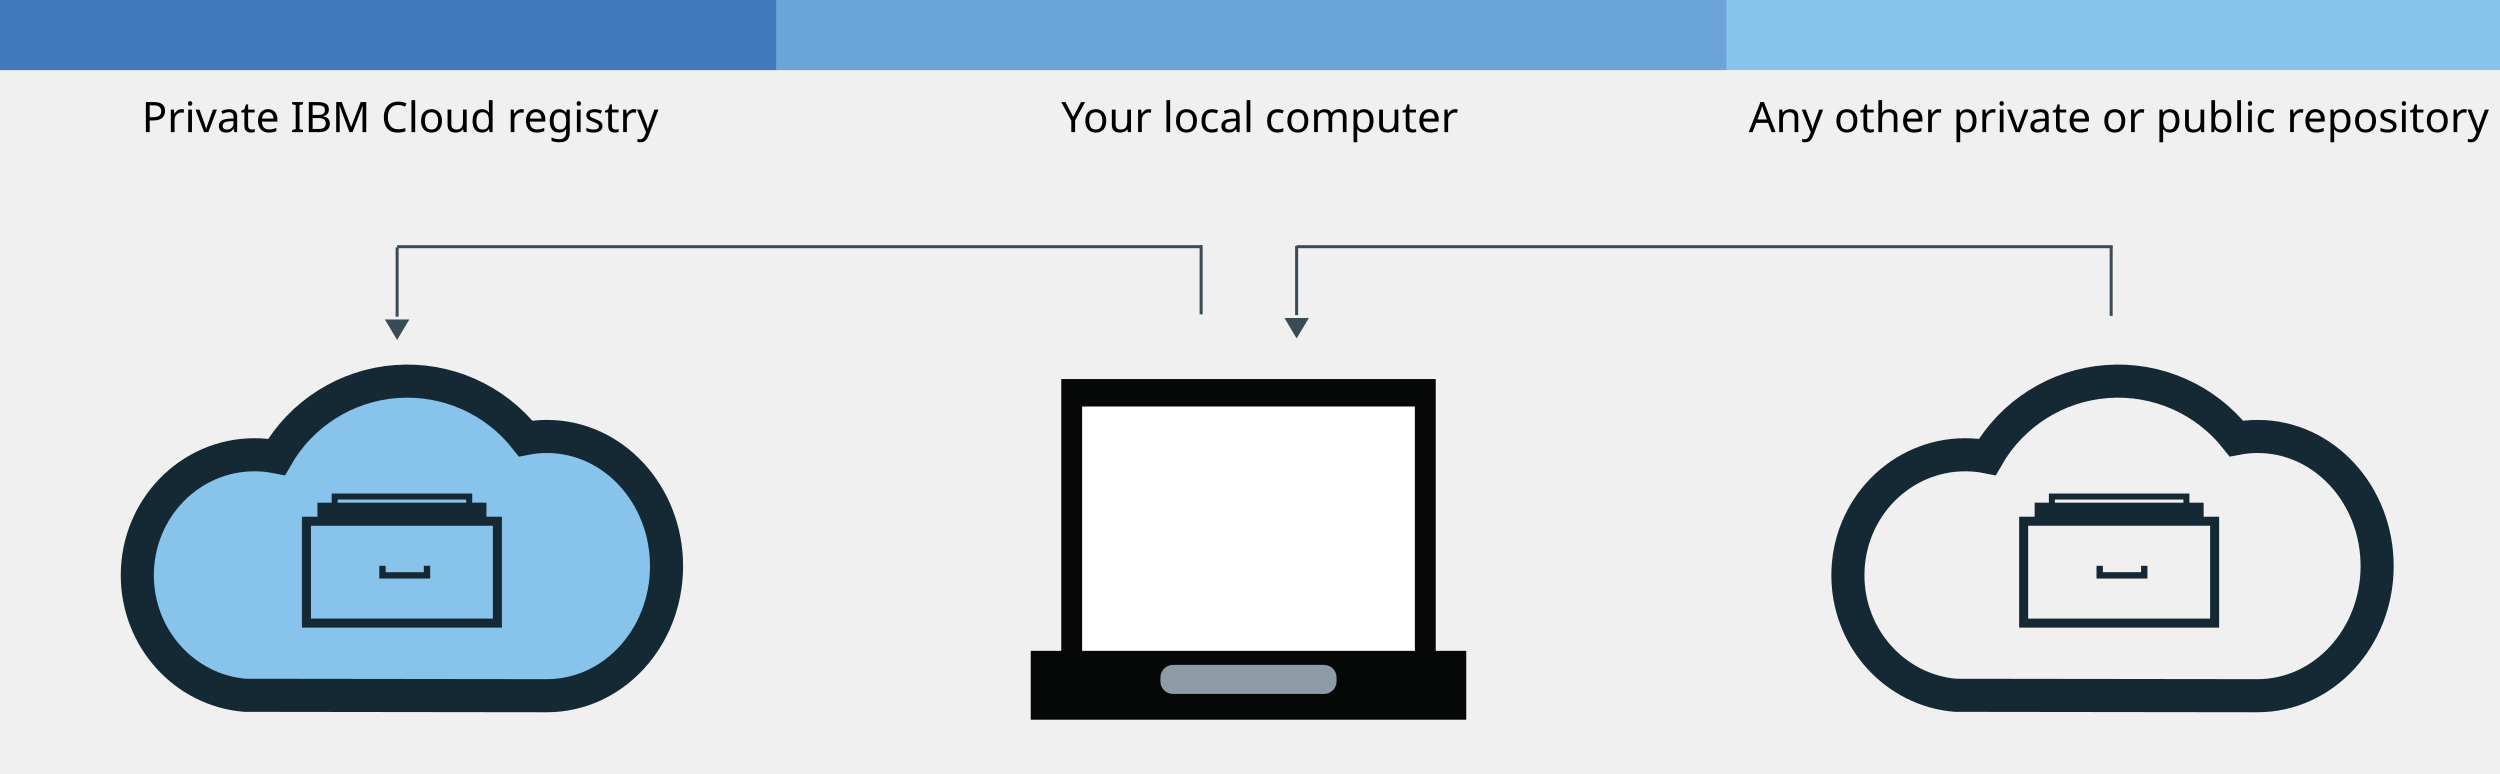
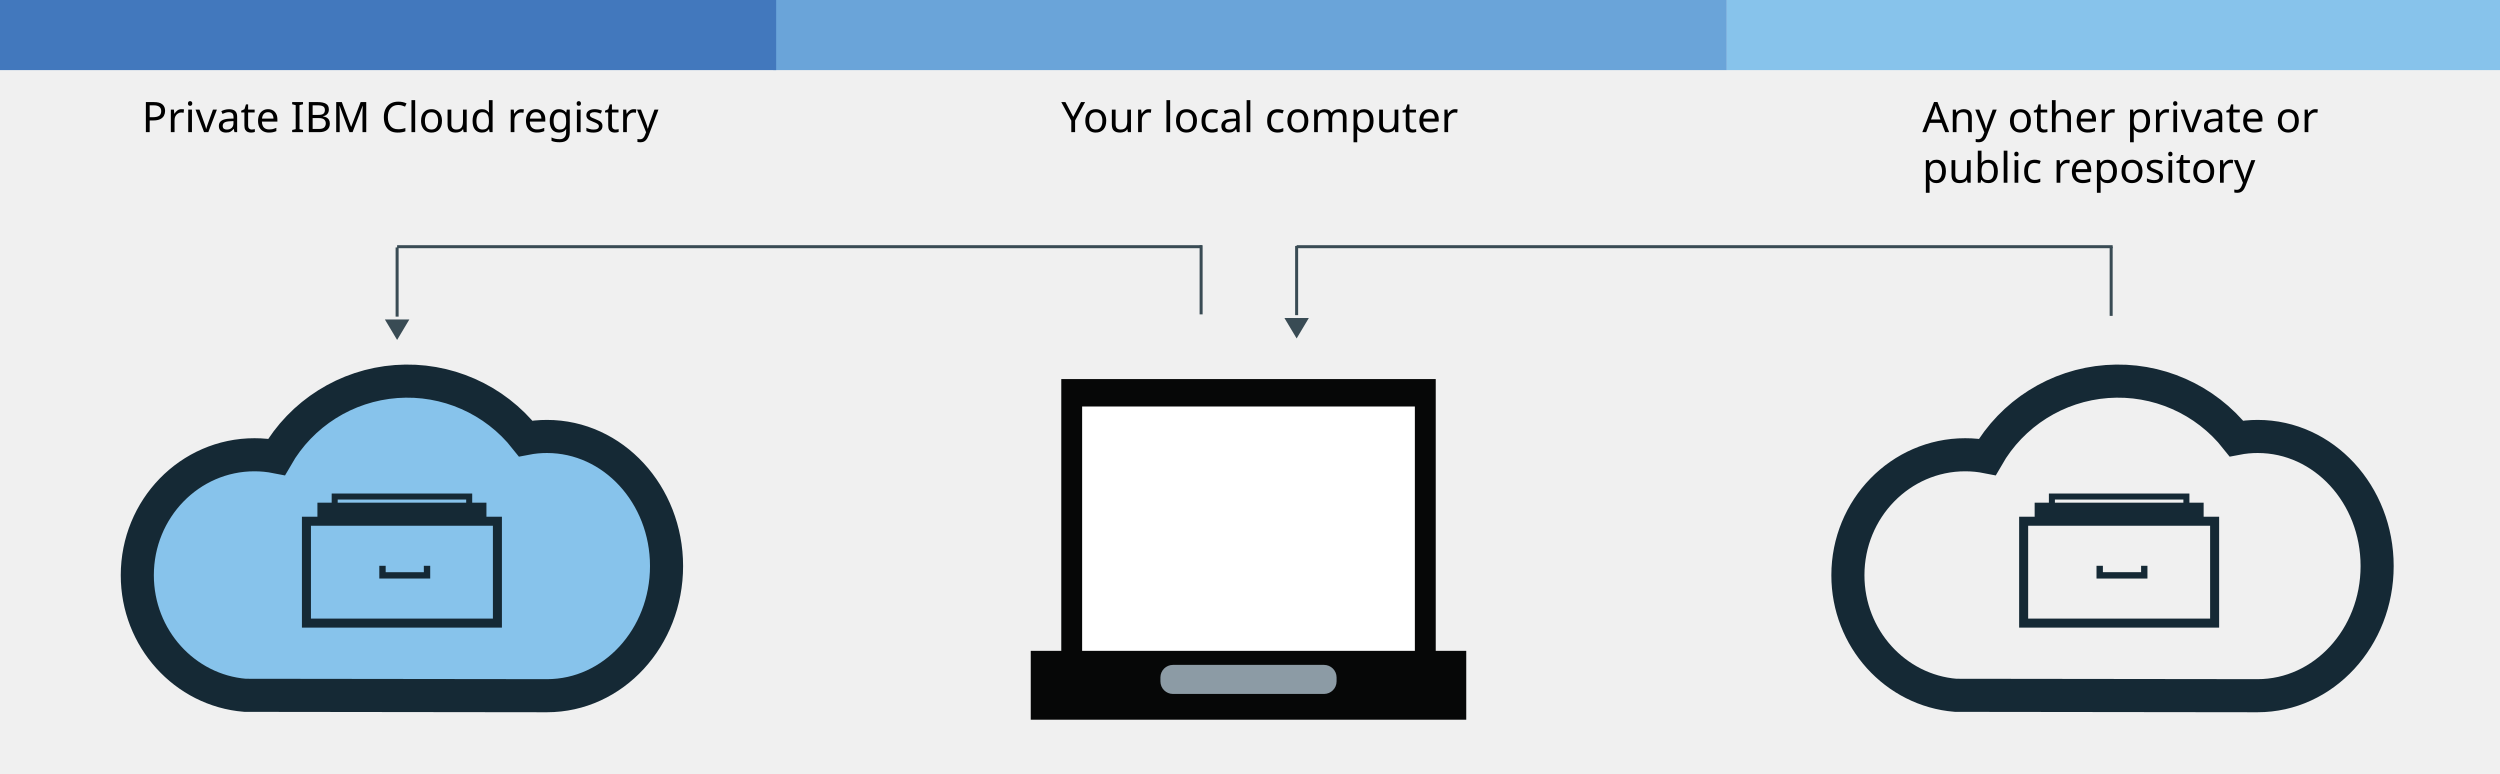
<svg xmlns="http://www.w3.org/2000/svg" id="Layer_1" data-name="Layer 1" viewBox="0 0 831 257">
  <defs>
    <style>.cls-1{fill:#6aa4d9;}.cls-2,.cls-8{fill:#87c3eb;}.cls-3{fill:#394b54;}.cls-4{fill:#4278bd;}.cls-13,.cls-14,.cls-15,.cls-5,.cls-7,.cls-9{fill:none;}.cls-5{stroke:#394b54;}.cls-13,.cls-14,.cls-15,.cls-5,.cls-8,.cls-9{stroke-miterlimit:10;}.cls-6{isolation:isolate;font-size:14px;font-family:IBMPlexSans, IBM Plex Sans;}.cls-13,.cls-14,.cls-15,.cls-8,.cls-9{stroke:#152935;}.cls-8,.cls-9{stroke-width:11px;}.cls-10{fill:#060707;}.cls-11{fill:#fff;}.cls-12{fill:#8c9ba5;}.cls-13{stroke-width:3px;}.cls-14{stroke-width:6px;}.cls-15{stroke-width:2px;}.cls-16{fill:#152935;}</style>
  </defs>
  <path id="_Path_" data-name="&lt;Path&gt;" class="cls-1" d="M257,0H574V23.3H257Z" />
  <path id="_Path_2" data-name="&lt;Path&gt;" class="cls-2" d="M574,0H831V23.3H574Z" />
  <g id="_Group_" data-name="&lt;Group&gt;">
    <path id="_Path_3" data-name="&lt;Path&gt;" class="cls-3" d="M127.94,106.2,132,113l4.06-6.8Z" />
  </g>
  <path id="_Path_4" data-name="&lt;Path&gt;" class="cls-4" d="M0,0H258V23.3H0Z" />
  <path id="_Path_5" data-name="&lt;Path&gt;" class="cls-5" d="M132,82H399.5" />
  <text class="cls-6" transform="translate(47.13 43.93)">Private IBM Cloud registry</text>
  <text class="cls-6" transform="translate(352.77 43.93)">Your local computer</text>
  <path id="_Path_6" data-name="&lt;Path&gt;" class="cls-5" d="M701.75,82v23" />
  <path id="_Path_7" data-name="&lt;Path&gt;" class="cls-5" d="M132,82.25v23" />
  <g id="_Group_2" data-name="&lt;Group&gt;">
    <path id="_Path_8" data-name="&lt;Path&gt;" class="cls-3" d="M426.94,105.7l4.06,6.8,4.06-6.8Z" />
  </g>
  <path id="_Path_9" data-name="&lt;Path&gt;" class="cls-5" d="M431,81.75v23" />
  <path id="_Path_10" data-name="&lt;Path&gt;" class="cls-5" d="M399.25,81.5v23" />
  <path id="_Path_11" data-name="&lt;Path&gt;" class="cls-5" d="M431,82H702.25" />
  <rect class="cls-7" x="399.5" y="71.5" width="15.5" height="19.5" />
  <path id="_Path_12" data-name="&lt;Path&gt;" class="cls-8" d="M181.82,145.08a36.89,36.89,0,0,0-7.09.68,50.09,50.09,0,0,0-82.8,6.12,37.83,37.83,0,0,0-7.34-.72c-21.52,0-38.95,17.93-38.95,40.05,0,21,15.77,38.28,35.83,39.91l100.13.13h.22c22,0,39.74-19.29,39.74-43.09S203.77,145.08,181.82,145.08Z" />
  <path id="_Path_13" data-name="&lt;Path&gt;" class="cls-9" d="M750.47,145.08a36.89,36.89,0,0,0-7.09.68,50.09,50.09,0,0,0-82.8,6.12,37.83,37.83,0,0,0-7.34-.72c-21.52,0-39,17.93-39,40.05,0,21,15.77,38.28,35.83,39.91l100.13.13h.22c21.95,0,39.74-19.29,39.74-43.09S772.42,145.08,750.47,145.08Z" />
  <rect id="_Rectangle_" data-name="&lt;Rectangle&gt;" class="cls-10" x="352.77" y="126" width="124.47" height="90.67" />
  <g id="_Group_3" data-name="&lt;Group&gt;">
    <rect id="_Rectangle_2" data-name="&lt;Rectangle&gt;" class="cls-11" x="361.89" y="137.31" width="106.23" height="77.38" />
    <path id="_Compound_Path_" data-name="&lt;Compound Path&gt;" class="cls-11" d="M470.3,216.88H359.7V135.12H470.3ZM364.08,212.5H465.92v-73H364.08Z" />
  </g>
  <rect id="_Rectangle_3" data-name="&lt;Rectangle&gt;" class="cls-10" x="342.62" y="216.34" width="144.76" height="22.89" />
  <rect id="_Rectangle_4" data-name="&lt;Rectangle&gt;" class="cls-12" x="385.72" y="221.01" width="58.56" height="9.66" rx="4.18" ry="4.18" />
  <rect class="cls-13" x="672.66" y="173.26" width="63.48" height="33.86" />
  <line class="cls-14" x1="676.32" y1="170.09" x2="732.49" y2="170.09" />
  <rect class="cls-15" x="682.05" y="165.05" width="44.71" height="5.03" />
  <path class="cls-16" d="M711.7,190.19H699v-2.12h-2.12v4.24h16.93v-4.24H711.7Z" />
  <rect class="cls-13" x="101.86" y="173.26" width="63.48" height="33.86" />
  <line class="cls-14" x1="105.51" y1="170.09" x2="161.69" y2="170.09" />
  <rect class="cls-15" x="111.25" y="165.05" width="44.71" height="5.03" />
  <path class="cls-16" d="M140.89,190.19H128.2v-2.12h-2.12v4.24H143v-4.24h-2.12Z" />
-   <text class="cls-6" transform="translate(581.28 43.93)">Any other private or public repository</text>
+   <text class="cls-6" transform="translate(638.97 43.93)">
+         Any other private or
+         <tspan x="0" y="16.8">public repository</tspan>
+   </text>
</svg>
